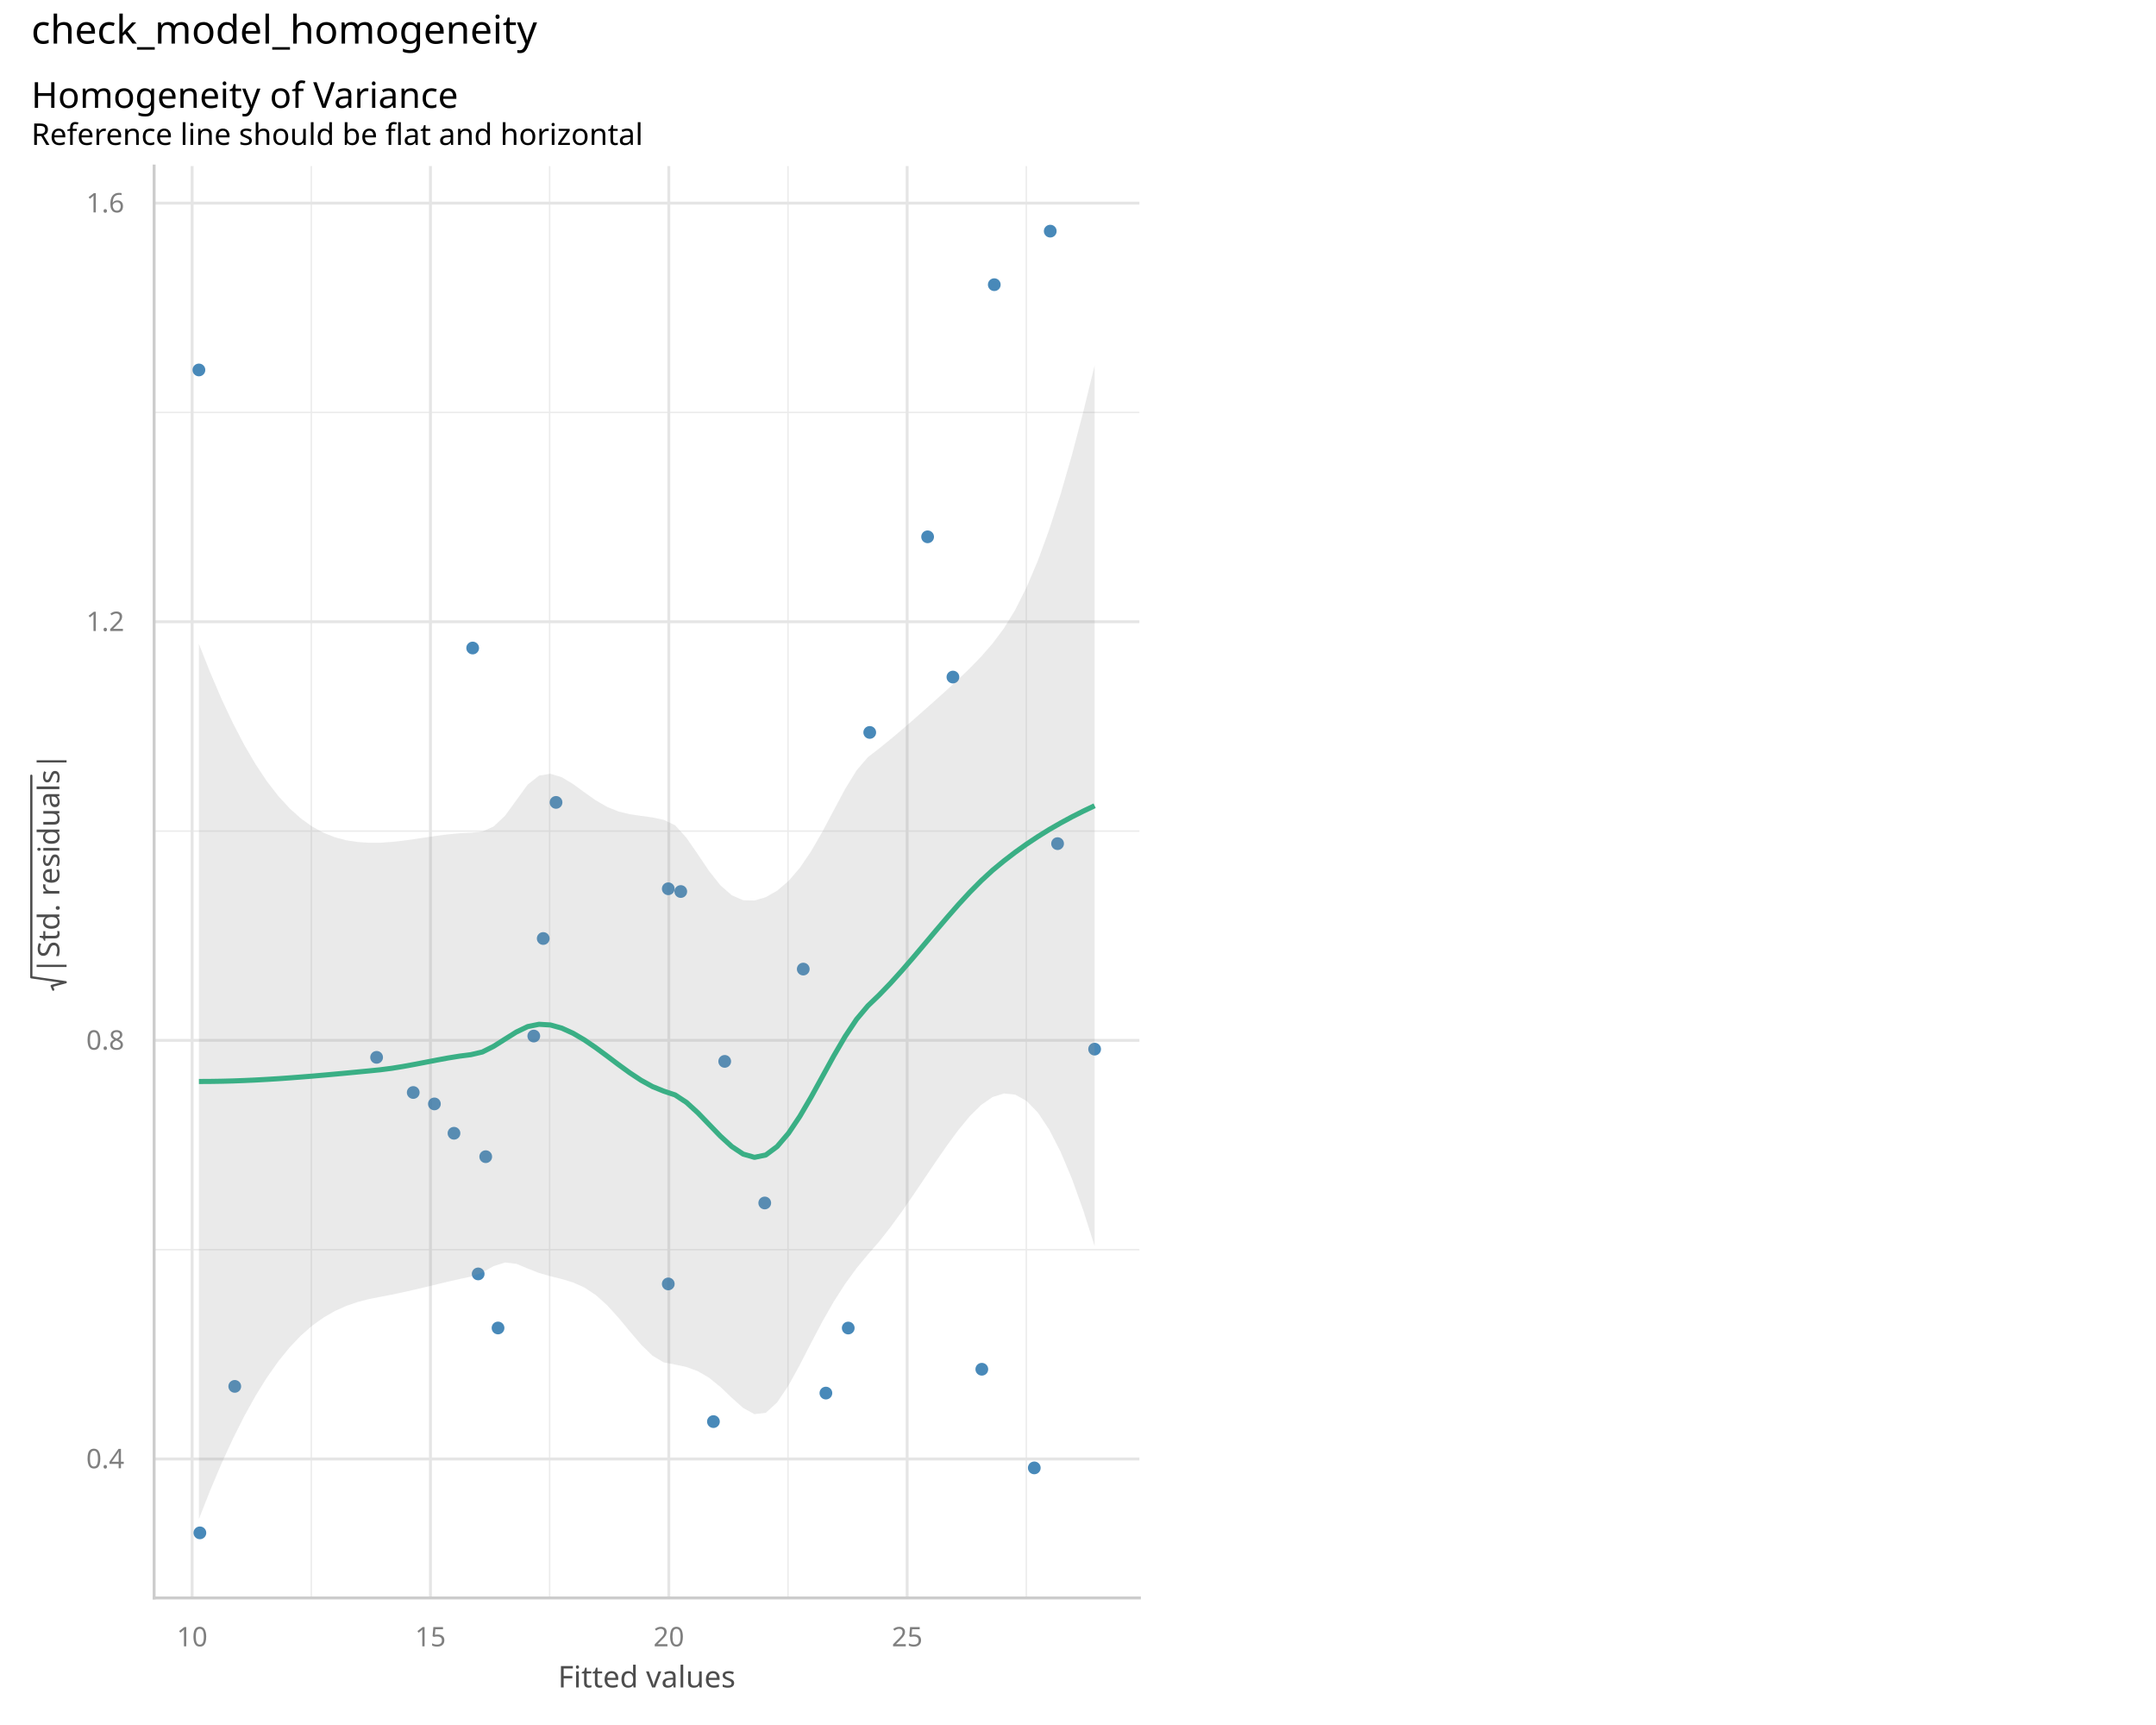
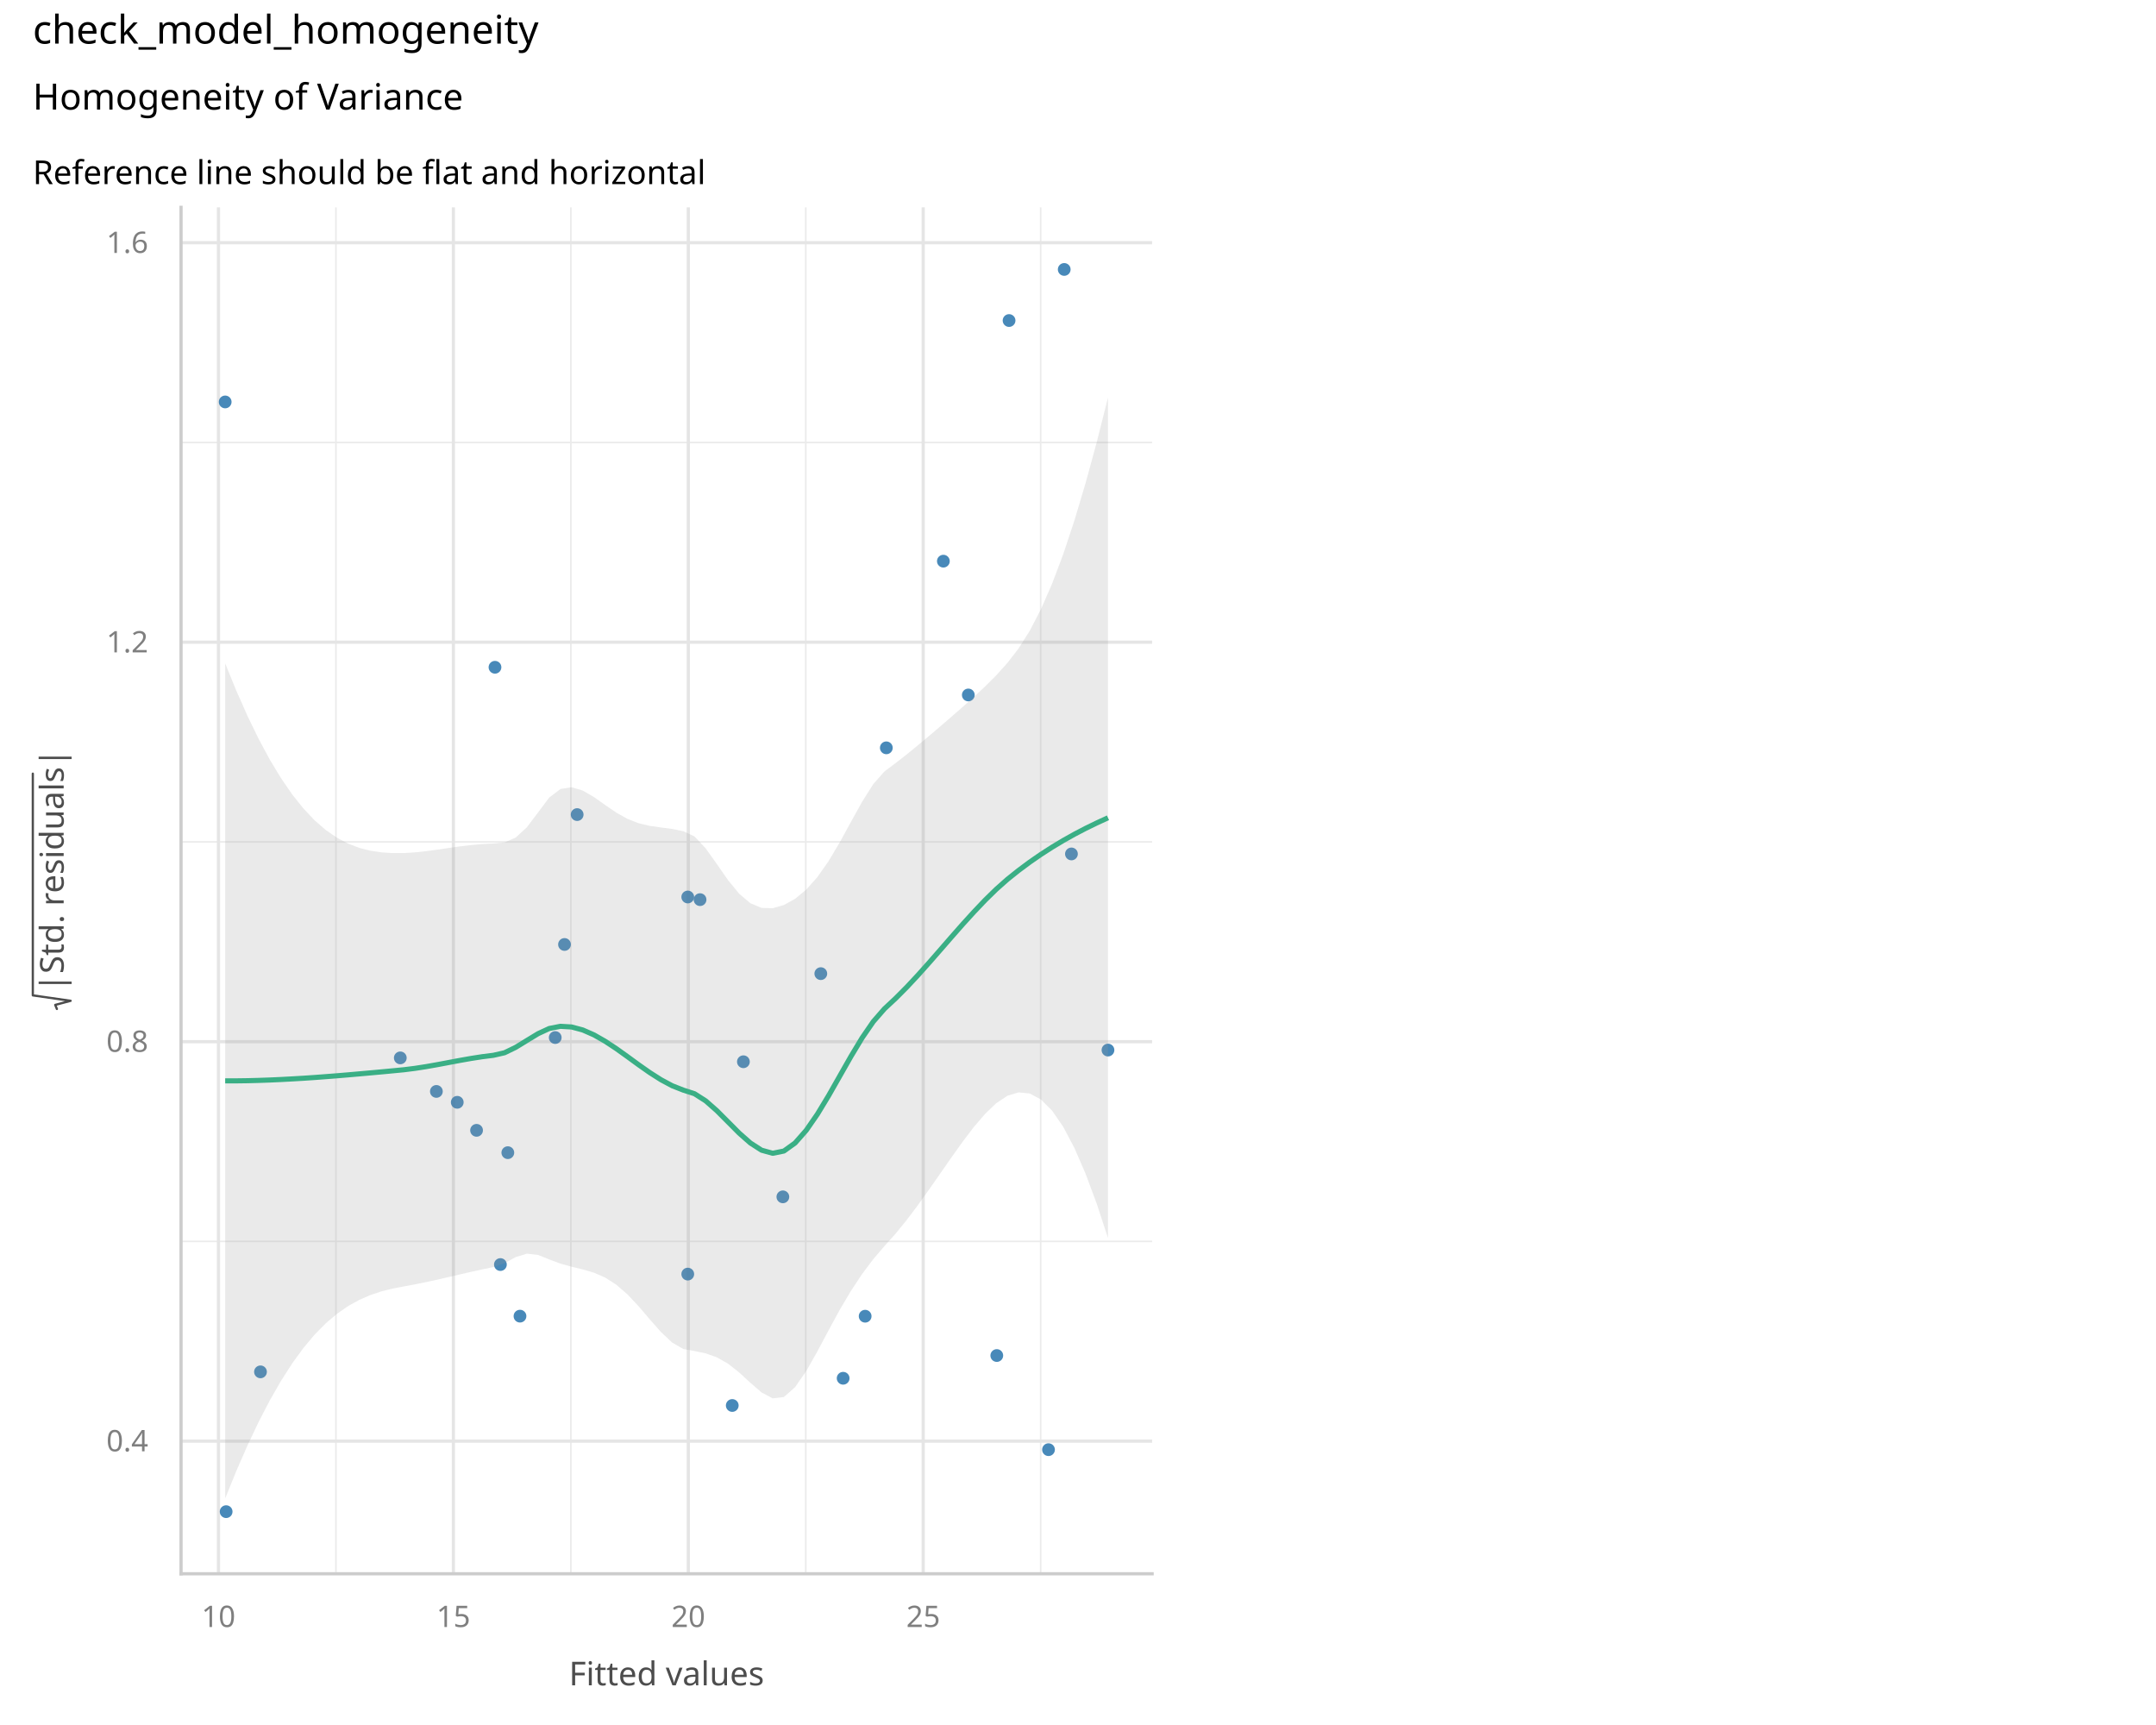
<svg xmlns="http://www.w3.org/2000/svg" class="svglite" data-engine-version="2.0" width="720.00pt" height="576.00pt" viewBox="0 0 720.00 576.00">
  <defs>
    <style type="text/css">
    .svglite line, .svglite polyline, .svglite polygon, .svglite path, .svglite rect, .svglite circle {
      fill: none;
      stroke: #000000;
      stroke-linecap: round;
      stroke-linejoin: round;
      stroke-miterlimit: 10.00;
    }
  </style>
  </defs>
  <rect width="100%" height="100%" style="stroke: none; fill: #FFFFFF;" />
  <defs>
    <clipPath id="cpMC4wMHw3MjAuMDB8MC4wMHw1NzYuMDA=">
      <rect x="0.00" y="0.00" width="720.00" height="576.00" />
    </clipPath>
  </defs>
  <g clip-path="url(#cpMC4wMHw3MjAuMDB8MC4wMHw1NzYuMDA=)">
-     <rect x="0" y="0.00" width="720.00" height="576.00" style="stroke-width: 1.07; stroke: #FFFFFF; fill: #FFFFFF;" />
+     <rect x="0.00" y="0.00" width="720.00" height="576.00" style="stroke-width: 1.07; stroke: #FFFFFF; fill: #FFFFFF;" />
  </g>
  <defs>
-     <clipPath id="cpNTEuNDd8NzE0LjUyfDU1LjQ0fDUzMy41OA==">
-       <rect x="51.47" y="55.44" width="663.05" height="478.13" />
+     <clipPath id="cpNjAuNDZ8NzE0LjUyfDY5LjIzfDUyNS41MA==">
+       <rect x="60.46" y="69.23" width="654.06" height="456.27" />
    </clipPath>
  </defs>
-   <g clip-path="url(#cpNTEuNDd8NzE0LjUyfDU1LjQ0fDUzMy41OA==)">
+   <g clip-path="url(#cpNjAuNDZ8NzE0LjUyfDY5LjIzfDUyNS41MA==)">
</g>
  <g clip-path="url(#cpMC4wMHw3MjAuMDB8MC4wMHw1NzYuMDA=)">
</g>
  <defs>
-     <clipPath id="cpNS40OHwzODUuNDl8MjIuNzh8NTcwLjUy">
-       <rect x="5.48" y="22.78" width="380.01" height="547.74" />
+     <clipPath id="cpNS40OHwzOTAuMjN8MjIuNzh8NTcwLjUy">
+       <rect x="5.48" y="22.78" width="384.75" height="547.74" />
    </clipPath>
  </defs>
-   <g clip-path="url(#cpNS40OHwzODUuNDl8MjIuNzh8NTcwLjUy)">
-     <rect x="5.48" y="22.78" width="380.01" height="547.74" style="stroke-width: 0.97; stroke: #FFFFFF; fill: #FFFFFF;" />
+   <g clip-path="url(#cpNS40OHwzOTAuMjN8MjIuNzh8NTcwLjUy)">
+     <rect x="5.48" y="22.78" width="384.75" height="547.74" style="stroke-width: 1.07; stroke: #FFFFFF; fill: #FFFFFF;" />
  </g>
  <g clip-path="url(#cpMC4wMHw3MjAuMDB8MC4wMHw1NzYuMDA=)">
</g>
  <defs>
-     <clipPath id="cpNTEuNDd8MzgwLjUxfDU1LjQ0fDUzMy41OA==">
-       <rect x="51.47" y="55.44" width="329.03" height="478.13" />
+     <clipPath id="cpNjAuNDZ8Mzg0Ljc1fDY5LjIzfDUyNS41MA==">
+       <rect x="60.46" y="69.23" width="324.29" height="456.27" />
    </clipPath>
  </defs>
-   <g clip-path="url(#cpNTEuNDd8MzgwLjUxfDU1LjQ0fDUzMy41OA==)">
-     <rect x="51.47" y="55.44" width="329.03" height="478.13" style="stroke-width: 0.97; stroke: none; fill: #FFFFFF;" />
-     <polyline points="51.47,417.28 380.51,417.28 " style="stroke-width: 0.48; stroke: #EBEBEB; stroke-linecap: butt;" />
-     <polyline points="51.47,277.50 380.51,277.50 " style="stroke-width: 0.48; stroke: #EBEBEB; stroke-linecap: butt;" />
-     <polyline points="51.47,137.72 380.51,137.72 " style="stroke-width: 0.48; stroke: #EBEBEB; stroke-linecap: butt;" />
-     <polyline points="103.96,533.58 103.96,55.44 " style="stroke-width: 0.48; stroke: #EBEBEB; stroke-linecap: butt;" />
-     <polyline points="183.55,533.58 183.55,55.44 " style="stroke-width: 0.48; stroke: #EBEBEB; stroke-linecap: butt;" />
-     <polyline points="263.15,533.58 263.15,55.44 " style="stroke-width: 0.48; stroke: #EBEBEB; stroke-linecap: butt;" />
-     <polyline points="342.74,533.58 342.74,55.44 " style="stroke-width: 0.48; stroke: #EBEBEB; stroke-linecap: butt;" />
-     <polyline points="51.47,487.17 380.51,487.17 " style="stroke-width: 0.97; stroke: #E5E5E5; stroke-linecap: butt;" />
-     <polyline points="51.47,347.39 380.51,347.39 " style="stroke-width: 0.97; stroke: #E5E5E5; stroke-linecap: butt;" />
-     <polyline points="51.47,207.61 380.51,207.61 " style="stroke-width: 0.97; stroke: #E5E5E5; stroke-linecap: butt;" />
-     <polyline points="51.47,67.82 380.51,67.82 " style="stroke-width: 0.97; stroke: #E5E5E5; stroke-linecap: butt;" />
-     <polyline points="64.16,533.58 64.16,55.44 " style="stroke-width: 0.97; stroke: #E5E5E5; stroke-linecap: butt;" />
-     <polyline points="143.75,533.58 143.75,55.44 " style="stroke-width: 0.97; stroke: #E5E5E5; stroke-linecap: butt;" />
-     <polyline points="223.35,533.58 223.35,55.44 " style="stroke-width: 0.97; stroke: #E5E5E5; stroke-linecap: butt;" />
-     <polyline points="302.95,533.58 302.95,55.44 " style="stroke-width: 0.97; stroke: #E5E5E5; stroke-linecap: butt;" />
-     <circle cx="268.25" cy="323.59" r="2.13" style="stroke-width: 0.00; stroke: none; fill: #1B6CA8; fill-opacity: 0.80;" />
-     <circle cx="255.39" cy="401.69" r="2.13" style="stroke-width: 0.00; stroke: none; fill: #1B6CA8; fill-opacity: 0.80;" />
-     <circle cx="318.23" cy="226.08" r="2.13" style="stroke-width: 0.00; stroke: none; fill: #1B6CA8; fill-opacity: 0.80;" />
-     <circle cx="238.25" cy="474.69" r="2.13" style="stroke-width: 0.00; stroke: none; fill: #1B6CA8; fill-opacity: 0.80;" />
-     <circle cx="178.26" cy="345.95" r="2.13" style="stroke-width: 0.00; stroke: none; fill: #1B6CA8; fill-opacity: 0.80;" />
-     <circle cx="227.34" cy="297.69" r="2.13" style="stroke-width: 0.00; stroke: none; fill: #1B6CA8; fill-opacity: 0.80;" />
-     <circle cx="151.61" cy="378.41" r="2.13" style="stroke-width: 0.00; stroke: none; fill: #1B6CA8; fill-opacity: 0.80;" />
-     <circle cx="283.27" cy="443.45" r="2.13" style="stroke-width: 0.00; stroke: none; fill: #1B6CA8; fill-opacity: 0.80;" />
-     <circle cx="275.81" cy="465.17" r="2.13" style="stroke-width: 0.00; stroke: none; fill: #1B6CA8; fill-opacity: 0.80;" />
-     <circle cx="223.17" cy="428.72" r="2.13" style="stroke-width: 0.00; stroke: none; fill: #1B6CA8; fill-opacity: 0.80;" />
-     <circle cx="223.17" cy="296.77" r="2.13" style="stroke-width: 0.00; stroke: none; fill: #1B6CA8; fill-opacity: 0.80;" />
-     <circle cx="145.07" cy="368.61" r="2.13" style="stroke-width: 0.00; stroke: none; fill: #1B6CA8; fill-opacity: 0.80;" />
-     <circle cx="162.21" cy="386.23" r="2.13" style="stroke-width: 0.00; stroke: none; fill: #1B6CA8; fill-opacity: 0.80;" />
-     <circle cx="159.69" cy="425.38" r="2.13" style="stroke-width: 0.00; stroke: none; fill: #1B6CA8; fill-opacity: 0.80;" />
-     <circle cx="78.40" cy="462.93" r="2.13" style="stroke-width: 0.00; stroke: none; fill: #1B6CA8; fill-opacity: 0.80;" />
-     <circle cx="66.75" cy="511.84" r="2.13" style="stroke-width: 0.00; stroke: none; fill: #1B6CA8; fill-opacity: 0.80;" />
-     <circle cx="66.43" cy="123.53" r="2.13" style="stroke-width: 0.00; stroke: none; fill: #1B6CA8; fill-opacity: 0.80;" />
-     <circle cx="332.04" cy="95.06" r="2.13" style="stroke-width: 0.00; stroke: none; fill: #1B6CA8; fill-opacity: 0.80;" />
-     <circle cx="365.55" cy="350.32" r="2.13" style="stroke-width: 0.00; stroke: none; fill: #1B6CA8; fill-opacity: 0.80;" />
-     <circle cx="350.73" cy="77.18" r="2.13" style="stroke-width: 0.00; stroke: none; fill: #1B6CA8; fill-opacity: 0.80;" />
-     <circle cx="309.78" cy="179.25" r="2.13" style="stroke-width: 0.00; stroke: none; fill: #1B6CA8; fill-opacity: 0.80;" />
-     <circle cx="181.41" cy="313.38" r="2.13" style="stroke-width: 0.00; stroke: none; fill: #1B6CA8; fill-opacity: 0.80;" />
-     <circle cx="185.69" cy="267.93" r="2.13" style="stroke-width: 0.00; stroke: none; fill: #1B6CA8; fill-opacity: 0.80;" />
-     <circle cx="138.00" cy="364.80" r="2.13" style="stroke-width: 0.00; stroke: none; fill: #1B6CA8; fill-opacity: 0.80;" />
-     <circle cx="157.85" cy="216.38" r="2.13" style="stroke-width: 0.00; stroke: none; fill: #1B6CA8; fill-opacity: 0.80;" />
-     <circle cx="345.40" cy="490.15" r="2.13" style="stroke-width: 0.00; stroke: none; fill: #1B6CA8; fill-opacity: 0.80;" />
-     <circle cx="327.88" cy="457.21" r="2.13" style="stroke-width: 0.00; stroke: none; fill: #1B6CA8; fill-opacity: 0.80;" />
-     <circle cx="353.18" cy="281.70" r="2.13" style="stroke-width: 0.00; stroke: none; fill: #1B6CA8; fill-opacity: 0.80;" />
-     <circle cx="166.32" cy="443.43" r="2.13" style="stroke-width: 0.00; stroke: none; fill: #1B6CA8; fill-opacity: 0.80;" />
-     <circle cx="242.02" cy="354.41" r="2.13" style="stroke-width: 0.00; stroke: none; fill: #1B6CA8; fill-opacity: 0.80;" />
-     <circle cx="125.77" cy="353.06" r="2.13" style="stroke-width: 0.00; stroke: none; fill: #1B6CA8; fill-opacity: 0.80;" />
-     <circle cx="290.45" cy="244.57" r="2.13" style="stroke-width: 0.00; stroke: none; fill: #1B6CA8; fill-opacity: 0.80;" />
-     <polygon points="66.43,215.02 70.22,224.61 74.00,233.44 77.79,241.48 81.57,248.74 85.36,255.21 89.15,260.89 92.93,265.79 96.72,269.92 100.51,273.32 104.29,276.02 108.08,278.09 111.87,279.58 115.65,280.58 119.44,281.16 123.22,281.40 127.01,281.39 130.80,281.14 134.58,280.71 138.37,280.19 142.16,279.62 145.94,279.07 149.73,278.59 153.51,278.24 157.30,278.06 161.09,277.66 164.87,275.97 168.66,272.38 172.45,267.18 176.23,261.98 180.02,258.98 183.81,258.37 187.59,259.52 191.38,261.80 195.16,264.56 198.95,267.24 202.74,269.43 206.52,270.96 210.31,271.88 214.10,272.44 217.88,272.95 221.67,273.76 225.46,275.57 229.24,279.75 233.03,285.25 236.81,290.87 240.60,295.64 244.39,298.95 248.17,300.59 251.96,300.70 255.75,299.57 259.53,297.41 263.32,294.18 267.11,289.78 270.89,284.21 274.68,277.65 278.46,270.50 282.25,263.43 286.04,257.25 289.82,252.84 293.61,249.91 297.40,246.84 301.18,243.65 304.97,240.37 308.75,237.04 312.54,233.67 316.33,230.26 320.11,226.76 323.90,223.12 327.69,219.21 331.47,214.87 335.26,209.81 339.05,203.61 342.83,196.08 346.62,187.15 350.40,176.78 354.19,165.01 357.98,151.90 361.76,137.54 365.55,122.01 365.55,416.09 361.76,404.16 357.98,393.62 354.19,384.61 350.40,377.21 346.62,371.53 342.83,367.63 339.05,365.52 335.26,365.13 331.47,366.32 327.69,368.93 323.90,372.67 320.11,377.25 316.33,382.38 312.54,387.85 308.75,393.47 304.97,399.08 301.18,404.54 297.40,409.74 293.61,414.56 289.82,418.91 286.04,423.48 282.25,428.68 278.46,434.59 274.68,441.20 270.89,448.38 267.11,455.73 263.32,462.64 259.53,468.27 255.75,471.75 251.96,472.21 248.17,470.13 244.39,466.75 240.60,463.14 236.81,460.06 233.03,457.85 229.24,456.46 225.46,455.65 221.67,454.93 217.88,452.67 214.10,449.00 210.31,444.55 206.52,439.98 202.74,435.82 198.95,432.42 195.16,429.92 191.38,428.23 187.59,427.08 183.81,426.14 180.02,425.06 176.23,423.59 172.45,422.01 168.66,421.57 164.87,422.77 161.09,424.89 157.30,426.27 153.51,427.07 149.73,427.93 145.94,428.84 142.16,429.75 138.37,430.65 134.58,431.50 130.80,432.30 127.01,433.03 123.22,433.77 119.44,434.75 115.65,436.05 111.87,437.75 108.08,439.92 104.29,442.63 100.51,445.95 96.72,449.93 92.93,454.59 89.15,459.96 85.36,466.05 81.57,472.87 77.79,480.41 74.00,488.65 70.22,497.59 66.43,507.21 " style="stroke-width: 0.00; stroke: none; stroke-linecap: butt; fill: #999999; fill-opacity: 0.20;" />
-     <polyline points="66.43,215.02 70.22,224.61 74.00,233.44 77.79,241.48 81.57,248.74 85.36,255.21 89.15,260.89 92.93,265.79 96.72,269.92 100.51,273.32 104.29,276.02 108.08,278.09 111.87,279.58 115.65,280.58 119.44,281.16 123.22,281.40 127.01,281.39 130.80,281.14 134.58,280.71 138.37,280.19 142.16,279.62 145.94,279.07 149.73,278.59 153.51,278.24 157.30,278.06 161.09,277.66 164.87,275.97 168.66,272.38 172.45,267.18 176.23,261.98 180.02,258.98 183.81,258.37 187.59,259.52 191.38,261.80 195.16,264.56 198.95,267.24 202.74,269.43 206.52,270.96 210.31,271.88 214.10,272.44 217.88,272.95 221.67,273.76 225.46,275.57 229.24,279.75 233.03,285.25 236.81,290.87 240.60,295.64 244.39,298.95 248.17,300.59 251.96,300.70 255.75,299.57 259.53,297.41 263.32,294.18 267.11,289.78 270.89,284.21 274.68,277.65 278.46,270.50 282.25,263.43 286.04,257.25 289.82,252.84 293.61,249.91 297.40,246.84 301.18,243.65 304.97,240.37 308.75,237.04 312.54,233.67 316.33,230.26 320.11,226.76 323.90,223.12 327.69,219.21 331.47,214.87 335.26,209.81 339.05,203.61 342.83,196.08 346.62,187.15 350.40,176.78 354.19,165.01 357.98,151.90 361.76,137.54 365.55,122.01 " style="stroke-width: 1.71; stroke: none; stroke-linecap: butt;" />
-     <polyline points="365.55,416.09 361.76,404.16 357.98,393.62 354.19,384.61 350.40,377.21 346.62,371.53 342.83,367.63 339.05,365.52 335.26,365.13 331.47,366.32 327.69,368.93 323.90,372.67 320.11,377.25 316.33,382.38 312.54,387.85 308.75,393.47 304.97,399.08 301.18,404.54 297.40,409.74 293.61,414.56 289.82,418.91 286.04,423.48 282.25,428.68 278.46,434.59 274.68,441.20 270.89,448.38 267.11,455.73 263.32,462.64 259.53,468.27 255.75,471.75 251.96,472.21 248.17,470.13 244.39,466.75 240.60,463.14 236.81,460.06 233.03,457.85 229.24,456.46 225.46,455.65 221.67,454.93 217.88,452.67 214.10,449.00 210.31,444.55 206.52,439.98 202.74,435.82 198.95,432.42 195.16,429.92 191.38,428.23 187.59,427.08 183.81,426.14 180.02,425.06 176.23,423.59 172.45,422.01 168.66,421.57 164.87,422.77 161.09,424.89 157.30,426.27 153.51,427.07 149.73,427.93 145.94,428.84 142.16,429.75 138.37,430.65 134.58,431.50 130.80,432.30 127.01,433.03 123.22,433.77 119.44,434.75 115.65,436.05 111.87,437.75 108.08,439.92 104.29,442.63 100.51,445.95 96.72,449.93 92.93,454.59 89.15,459.96 85.36,466.05 81.57,472.87 77.79,480.41 74.00,488.65 70.22,497.59 66.43,507.21 " style="stroke-width: 1.71; stroke: none; stroke-linecap: butt;" />
-     <polyline points="66.43,361.12 70.22,361.10 74.00,361.04 77.79,360.94 81.57,360.80 85.36,360.63 89.15,360.42 92.93,360.19 96.72,359.92 100.51,359.63 104.29,359.33 108.08,359.00 111.87,358.66 115.65,358.31 119.44,357.95 123.22,357.59 127.01,357.21 130.80,356.72 134.58,356.11 138.37,355.42 142.16,354.69 145.94,353.96 149.73,353.26 153.51,352.65 157.30,352.16 161.09,351.27 164.87,349.37 168.66,346.97 172.45,344.60 176.23,342.79 180.02,342.02 183.81,342.25 187.59,343.30 191.38,345.02 195.16,347.24 198.95,349.83 202.74,352.62 206.52,355.47 210.31,358.22 214.10,360.72 217.88,362.81 221.67,364.35 225.46,365.61 229.24,368.10 233.03,371.55 236.81,375.47 240.60,379.39 244.39,382.85 248.17,385.36 251.96,386.45 255.75,385.66 259.53,382.84 263.32,378.41 267.11,372.76 270.89,366.30 274.68,359.42 278.46,352.54 282.25,346.06 286.04,340.37 289.82,335.87 293.61,332.23 297.40,328.29 301.18,324.10 304.97,319.73 308.75,315.26 312.54,310.76 316.33,306.32 320.11,302.00 323.90,297.89 327.69,294.07 331.47,290.59 335.26,287.47 339.05,284.56 342.83,281.86 346.62,279.34 350.40,276.99 354.19,274.81 357.98,272.76 361.76,270.85 365.55,269.05 " style="stroke-width: 1.71; stroke: #3AAF85; stroke-linecap: butt;" />
+   <g clip-path="url(#cpNjAuNDZ8Mzg0Ljc1fDY5LjIzfDUyNS41MA==)">
+     <rect x="60.46" y="69.23" width="324.29" height="456.27" style="stroke-width: 1.07; stroke: none; fill: #FFFFFF;" />
+     <polyline points="60.46,414.52 384.75,414.52 " style="stroke-width: 0.53; stroke: #EBEBEB; stroke-linecap: butt;" />
+     <polyline points="60.46,281.13 384.75,281.13 " style="stroke-width: 0.53; stroke: #EBEBEB; stroke-linecap: butt;" />
+     <polyline points="60.46,147.74 384.75,147.74 " style="stroke-width: 0.53; stroke: #EBEBEB; stroke-linecap: butt;" />
+     <polyline points="112.18,525.50 112.18,69.23 " style="stroke-width: 0.53; stroke: #EBEBEB; stroke-linecap: butt;" />
+     <polyline points="190.63,525.50 190.63,69.23 " style="stroke-width: 0.53; stroke: #EBEBEB; stroke-linecap: butt;" />
+     <polyline points="269.08,525.50 269.08,69.23 " style="stroke-width: 0.53; stroke: #EBEBEB; stroke-linecap: butt;" />
+     <polyline points="347.53,525.50 347.53,69.23 " style="stroke-width: 0.53; stroke: #EBEBEB; stroke-linecap: butt;" />
+     <polyline points="60.46,481.22 384.75,481.22 " style="stroke-width: 1.07; stroke: #E5E5E5; stroke-linecap: butt;" />
+     <polyline points="60.46,347.83 384.75,347.83 " style="stroke-width: 1.07; stroke: #E5E5E5; stroke-linecap: butt;" />
+     <polyline points="60.46,214.44 384.75,214.44 " style="stroke-width: 1.07; stroke: #E5E5E5; stroke-linecap: butt;" />
+     <polyline points="60.46,81.04 384.75,81.04 " style="stroke-width: 1.07; stroke: #E5E5E5; stroke-linecap: butt;" />
+     <polyline points="72.96,525.50 72.96,69.23 " style="stroke-width: 1.07; stroke: #E5E5E5; stroke-linecap: butt;" />
+     <polyline points="151.41,525.50 151.41,69.23 " style="stroke-width: 1.07; stroke: #E5E5E5; stroke-linecap: butt;" />
+     <polyline points="229.86,525.50 229.86,69.23 " style="stroke-width: 1.07; stroke: #E5E5E5; stroke-linecap: butt;" />
+     <polyline points="308.31,525.50 308.31,69.23 " style="stroke-width: 1.07; stroke: #E5E5E5; stroke-linecap: butt;" />
+     <circle cx="274.11" cy="325.11" r="2.13" style="stroke-width: 0.00; stroke: none; fill: #1B6CA8; fill-opacity: 0.80;" />
+     <circle cx="261.44" cy="399.64" r="2.13" style="stroke-width: 0.00; stroke: none; fill: #1B6CA8; fill-opacity: 0.80;" />
+     <circle cx="323.37" cy="232.06" r="2.13" style="stroke-width: 0.00; stroke: none; fill: #1B6CA8; fill-opacity: 0.80;" />
+     <circle cx="244.54" cy="469.31" r="2.13" style="stroke-width: 0.00; stroke: none; fill: #1B6CA8; fill-opacity: 0.80;" />
+     <circle cx="185.42" cy="346.45" r="2.13" style="stroke-width: 0.00; stroke: none; fill: #1B6CA8; fill-opacity: 0.80;" />
+     <circle cx="233.78" cy="300.40" r="2.13" style="stroke-width: 0.00; stroke: none; fill: #1B6CA8; fill-opacity: 0.80;" />
+     <circle cx="159.15" cy="377.43" r="2.13" style="stroke-width: 0.00; stroke: none; fill: #1B6CA8; fill-opacity: 0.80;" />
+     <circle cx="288.92" cy="439.50" r="2.13" style="stroke-width: 0.00; stroke: none; fill: #1B6CA8; fill-opacity: 0.80;" />
+     <circle cx="281.57" cy="460.22" r="2.13" style="stroke-width: 0.00; stroke: none; fill: #1B6CA8; fill-opacity: 0.80;" />
+     <circle cx="229.68" cy="425.44" r="2.13" style="stroke-width: 0.00; stroke: none; fill: #1B6CA8; fill-opacity: 0.80;" />
+     <circle cx="229.68" cy="299.52" r="2.13" style="stroke-width: 0.00; stroke: none; fill: #1B6CA8; fill-opacity: 0.80;" />
+     <circle cx="152.70" cy="368.07" r="2.13" style="stroke-width: 0.00; stroke: none; fill: #1B6CA8; fill-opacity: 0.80;" />
+     <circle cx="169.59" cy="384.89" r="2.13" style="stroke-width: 0.00; stroke: none; fill: #1B6CA8; fill-opacity: 0.80;" />
+     <circle cx="167.11" cy="422.25" r="2.13" style="stroke-width: 0.00; stroke: none; fill: #1B6CA8; fill-opacity: 0.80;" />
+     <circle cx="86.99" cy="458.08" r="2.13" style="stroke-width: 0.00; stroke: none; fill: #1B6CA8; fill-opacity: 0.80;" />
+     <circle cx="75.52" cy="504.76" r="2.13" style="stroke-width: 0.00; stroke: none; fill: #1B6CA8; fill-opacity: 0.80;" />
+     <circle cx="75.20" cy="134.21" r="2.13" style="stroke-width: 0.00; stroke: none; fill: #1B6CA8; fill-opacity: 0.80;" />
+     <circle cx="336.98" cy="107.03" r="2.13" style="stroke-width: 0.00; stroke: none; fill: #1B6CA8; fill-opacity: 0.80;" />
+     <circle cx="370.01" cy="350.63" r="2.13" style="stroke-width: 0.00; stroke: none; fill: #1B6CA8; fill-opacity: 0.80;" />
+     <circle cx="355.40" cy="89.97" r="2.13" style="stroke-width: 0.00; stroke: none; fill: #1B6CA8; fill-opacity: 0.80;" />
+     <circle cx="315.04" cy="187.38" r="2.13" style="stroke-width: 0.00; stroke: none; fill: #1B6CA8; fill-opacity: 0.80;" />
+     <circle cx="188.52" cy="315.37" r="2.13" style="stroke-width: 0.00; stroke: none; fill: #1B6CA8; fill-opacity: 0.80;" />
+     <circle cx="192.74" cy="272.00" r="2.13" style="stroke-width: 0.00; stroke: none; fill: #1B6CA8; fill-opacity: 0.80;" />
+     <circle cx="145.73" cy="364.44" r="2.13" style="stroke-width: 0.00; stroke: none; fill: #1B6CA8; fill-opacity: 0.80;" />
+     <circle cx="165.30" cy="222.81" r="2.13" style="stroke-width: 0.00; stroke: none; fill: #1B6CA8; fill-opacity: 0.80;" />
+     <circle cx="350.15" cy="484.06" r="2.13" style="stroke-width: 0.00; stroke: none; fill: #1B6CA8; fill-opacity: 0.80;" />
+     <circle cx="332.88" cy="452.63" r="2.13" style="stroke-width: 0.00; stroke: none; fill: #1B6CA8; fill-opacity: 0.80;" />
+     <circle cx="357.81" cy="285.14" r="2.13" style="stroke-width: 0.00; stroke: none; fill: #1B6CA8; fill-opacity: 0.80;" />
+     <circle cx="173.65" cy="439.48" r="2.13" style="stroke-width: 0.00; stroke: none; fill: #1B6CA8; fill-opacity: 0.80;" />
+     <circle cx="248.26" cy="354.53" r="2.13" style="stroke-width: 0.00; stroke: none; fill: #1B6CA8; fill-opacity: 0.80;" />
+     <circle cx="133.68" cy="353.24" r="2.13" style="stroke-width: 0.00; stroke: none; fill: #1B6CA8; fill-opacity: 0.80;" />
+     <circle cx="295.99" cy="249.71" r="2.13" style="stroke-width: 0.00; stroke: none; fill: #1B6CA8; fill-opacity: 0.80;" />
+     <polygon points="75.20,221.51 78.93,230.66 82.66,239.08 86.39,246.76 90.12,253.69 93.86,259.86 97.59,265.28 101.32,269.95 105.05,273.90 108.78,277.14 112.51,279.72 116.25,281.69 119.98,283.12 123.71,284.07 127.44,284.62 131.17,284.86 134.91,284.85 138.64,284.61 142.37,284.20 146.10,283.70 149.83,283.15 153.56,282.63 157.30,282.18 161.03,281.84 164.76,281.66 168.49,281.29 172.22,279.68 175.95,276.24 179.69,271.29 183.42,266.32 187.15,263.46 190.88,262.87 194.61,263.97 198.35,266.15 202.08,268.79 205.81,271.34 209.54,273.43 213.27,274.89 217.00,275.77 220.74,276.30 224.47,276.79 228.20,277.56 231.93,279.29 235.66,283.28 239.40,288.52 243.13,293.89 246.86,298.44 250.59,301.60 254.32,303.16 258.05,303.27 261.79,302.19 265.52,300.13 269.25,297.05 272.98,292.85 276.71,287.54 280.44,281.27 284.18,274.45 287.91,267.71 291.64,261.81 295.37,257.60 299.10,254.80 302.84,251.88 306.57,248.83 310.30,245.71 314.03,242.53 317.76,239.31 321.49,236.05 325.23,232.71 328.96,229.24 332.69,225.50 336.42,221.37 340.15,216.54 343.89,210.62 347.62,203.44 351.35,194.91 355.08,185.02 358.81,173.78 362.54,161.28 366.28,147.58 370.01,132.75 370.01,413.39 366.28,402.00 362.54,391.95 358.81,383.34 355.08,376.28 351.35,370.86 347.62,367.14 343.89,365.13 340.15,364.76 336.42,365.89 332.69,368.38 328.96,371.95 325.23,376.32 321.49,381.22 317.76,386.44 314.03,391.80 310.30,397.15 306.57,402.37 302.84,407.32 299.10,411.92 295.37,416.08 291.64,420.44 287.91,425.40 284.18,431.04 280.44,437.35 276.71,444.20 272.98,451.22 269.25,457.80 265.52,463.18 261.79,466.49 258.05,466.93 254.32,464.95 250.59,461.73 246.86,458.29 243.13,455.35 239.40,453.23 235.66,451.91 231.93,451.13 228.20,450.45 224.47,448.29 220.74,444.79 217.00,440.55 213.27,436.18 209.54,432.21 205.81,428.97 202.08,426.59 198.35,424.97 194.61,423.88 190.88,422.97 187.15,421.94 183.42,420.54 179.69,419.04 175.95,418.61 172.22,419.76 168.49,421.78 164.76,423.10 161.03,423.86 157.30,424.69 153.56,425.55 149.83,426.42 146.10,427.28 142.37,428.09 138.64,428.85 134.91,429.55 131.17,430.26 127.44,431.19 123.71,432.43 119.98,434.05 116.25,436.12 112.51,438.72 108.78,441.88 105.05,445.67 101.32,450.12 97.59,455.24 93.86,461.06 90.12,467.57 86.39,474.76 82.66,482.63 78.93,491.16 75.20,500.34 " style="stroke-width: 0.00; stroke: none; stroke-linecap: butt; fill: #999999; fill-opacity: 0.20;" />
+     <polyline points="75.20,221.51 78.93,230.66 82.66,239.08 86.39,246.76 90.12,253.69 93.86,259.86 97.59,265.28 101.32,269.95 105.05,273.90 108.78,277.14 112.51,279.72 116.25,281.69 119.98,283.12 123.71,284.07 127.44,284.62 131.17,284.86 134.91,284.85 138.64,284.61 142.37,284.20 146.10,283.70 149.83,283.15 153.56,282.63 157.30,282.18 161.03,281.84 164.76,281.66 168.49,281.29 172.22,279.68 175.95,276.24 179.69,271.29 183.42,266.32 187.15,263.46 190.88,262.87 194.61,263.97 198.35,266.15 202.08,268.79 205.81,271.34 209.54,273.43 213.27,274.89 217.00,275.77 220.74,276.30 224.47,276.79 228.20,277.56 231.93,279.29 235.66,283.28 239.40,288.52 243.13,293.89 246.86,298.44 250.59,301.60 254.32,303.16 258.05,303.27 261.79,302.19 265.52,300.13 269.25,297.05 272.98,292.85 276.71,287.54 280.44,281.27 284.18,274.45 287.91,267.71 291.64,261.81 295.37,257.60 299.10,254.80 302.84,251.88 306.57,248.83 310.30,245.71 314.03,242.53 317.76,239.31 321.49,236.05 325.23,232.71 328.96,229.24 332.69,225.50 336.42,221.37 340.15,216.54 343.89,210.62 347.62,203.44 351.35,194.91 355.08,185.02 358.81,173.78 362.54,161.28 366.28,147.58 370.01,132.75 " style="stroke-width: 1.71; stroke: none; stroke-linecap: butt;" />
+     <polyline points="370.01,413.39 366.28,402.00 362.54,391.95 358.81,383.34 355.08,376.28 351.35,370.86 347.62,367.14 343.89,365.13 340.15,364.76 336.42,365.89 332.69,368.38 328.96,371.95 325.23,376.32 321.49,381.22 317.76,386.44 314.03,391.80 310.30,397.15 306.57,402.37 302.84,407.32 299.10,411.92 295.37,416.08 291.64,420.44 287.91,425.40 284.18,431.04 280.44,437.35 276.71,444.20 272.98,451.22 269.25,457.80 265.52,463.18 261.79,466.49 258.05,466.93 254.32,464.95 250.59,461.73 246.86,458.29 243.13,455.35 239.40,453.23 235.66,451.91 231.93,451.13 228.20,450.45 224.47,448.29 220.74,444.79 217.00,440.55 213.27,436.18 209.54,432.21 205.81,428.97 202.08,426.59 198.35,424.97 194.61,423.88 190.88,422.97 187.15,421.94 183.42,420.54 179.69,419.04 175.95,418.61 172.22,419.76 168.49,421.78 164.76,423.10 161.03,423.86 157.30,424.69 153.56,425.55 149.83,426.42 146.10,427.28 142.37,428.09 138.64,428.85 134.91,429.55 131.17,430.26 127.44,431.19 123.71,432.43 119.98,434.05 116.25,436.12 112.51,438.72 108.78,441.88 105.05,445.67 101.32,450.12 97.59,455.24 93.86,461.06 90.12,467.57 86.39,474.76 82.66,482.63 78.93,491.16 75.20,500.34 " style="stroke-width: 1.71; stroke: none; stroke-linecap: butt;" />
+     <polyline points="75.20,360.92 78.93,360.91 82.66,360.86 86.39,360.76 90.12,360.63 93.86,360.46 97.59,360.26 101.32,360.04 105.05,359.79 108.78,359.51 112.51,359.22 116.25,358.91 119.98,358.58 123.71,358.25 127.44,357.91 131.17,357.56 134.91,357.20 138.64,356.73 142.37,356.15 146.10,355.49 149.83,354.79 153.56,354.09 157.30,353.43 161.03,352.85 164.76,352.38 168.49,351.53 172.22,349.72 175.95,347.43 179.69,345.16 183.42,343.43 187.15,342.70 190.88,342.92 194.61,343.92 198.35,345.56 202.08,347.69 205.81,350.15 209.54,352.82 213.27,355.54 217.00,358.16 220.74,360.54 224.47,362.54 228.20,364.01 231.93,365.21 235.66,367.59 239.40,370.88 243.13,374.62 246.86,378.37 250.59,381.66 254.32,384.06 258.05,385.10 261.79,384.34 265.52,381.66 269.25,377.42 272.98,372.03 276.71,365.87 280.44,359.31 284.18,352.74 287.91,346.55 291.64,341.12 295.37,336.84 299.10,333.36 302.84,329.60 306.57,325.60 310.30,321.43 314.03,317.16 317.76,312.87 321.49,308.63 325.23,304.52 328.96,300.59 332.69,296.94 336.42,293.63 340.15,290.65 343.89,287.87 347.62,285.29 351.35,282.89 355.08,280.65 358.81,278.56 362.54,276.61 366.28,274.79 370.01,273.07 " style="stroke-width: 1.71; stroke: #3AAF85; stroke-linecap: butt;" />
  </g>
  <g clip-path="url(#cpMC4wMHw3MjAuMDB8MC4wMHw1NzYuMDA=)">
-     <polyline points="51.47,533.58 51.47,55.44 " style="stroke-width: 0.97; stroke: #CCCCCC; stroke-linecap: square;" />
-     <text x="41.51" y="490.27" text-anchor="end" style="font-size: 9.00px; fill: #7F7F7F; font-family: sans;" textLength="12.51px" lengthAdjust="spacingAndGlyphs">0.4</text>
-     <text x="41.51" y="350.49" text-anchor="end" style="font-size: 9.00px; fill: #7F7F7F; font-family: sans;" textLength="12.51px" lengthAdjust="spacingAndGlyphs">0.8</text>
-     <text x="41.51" y="210.70" text-anchor="end" style="font-size: 9.00px; fill: #7F7F7F; font-family: sans;" textLength="12.51px" lengthAdjust="spacingAndGlyphs">1.2</text>
-     <text x="41.51" y="70.92" text-anchor="end" style="font-size: 9.00px; fill: #7F7F7F; font-family: sans;" textLength="12.51px" lengthAdjust="spacingAndGlyphs">1.6</text>
-     <polyline points="51.47,533.58 380.51,533.58 " style="stroke-width: 0.97; stroke: #CCCCCC; stroke-linecap: square;" />
-     <text x="64.16" y="549.73" text-anchor="middle" style="font-size: 9.00px; fill: #7F7F7F; font-family: sans;" textLength="10.01px" lengthAdjust="spacingAndGlyphs">10</text>
-     <text x="143.75" y="549.73" text-anchor="middle" style="font-size: 9.00px; fill: #7F7F7F; font-family: sans;" textLength="10.01px" lengthAdjust="spacingAndGlyphs">15</text>
-     <text x="223.35" y="549.73" text-anchor="middle" style="font-size: 9.00px; fill: #7F7F7F; font-family: sans;" textLength="10.01px" lengthAdjust="spacingAndGlyphs">20</text>
-     <text x="302.95" y="549.73" text-anchor="middle" style="font-size: 9.00px; fill: #7F7F7F; font-family: sans;" textLength="10.01px" lengthAdjust="spacingAndGlyphs">25</text>
-     <text x="215.99" y="563.46" text-anchor="middle" style="font-size: 10.00px; fill: #4D4D4D; font-family: sans;" textLength="56.70px" lengthAdjust="spacingAndGlyphs">Fitted values</text>
-     <polyline points="17.77,330.46 17.26,329.22 21.94,327.98 10.46,326.33 10.46,259.02 " style="stroke-width: 0.75; stroke: #4D4D4D;" />
-     <text transform="translate(19.82,325.27) rotate(-90)" style="font-size: 10.00px; fill: #4D4D4D; font-family: sans;" textLength="65.79px" lengthAdjust="spacingAndGlyphs">|Std. residuals|</text>
-     <text x="10.46" y="48.39" style="font-size: 10.00px; font-family: sans;" textLength="192.36px" lengthAdjust="spacingAndGlyphs">Reference line should be flat and horizontal</text>
-     <text x="10.46" y="36.02" style="font-size: 12.00px; font-family: sans;" textLength="134.76px" lengthAdjust="spacingAndGlyphs">Homogeneity of Variance</text>
-     <text x="10.46" y="14.56" style="font-size: 13.20px; font-family: sans;" textLength="160.74px" lengthAdjust="spacingAndGlyphs">check_model_homogeneity</text>
+     <polyline points="60.46,525.50 60.46,69.23 " style="stroke-width: 1.07; stroke: #CCCCCC; stroke-linecap: square;" />
+     <text x="49.50" y="484.62" text-anchor="end" style="font-size: 9.90px; fill: #7F7F7F; font-family: sans;" textLength="13.76px" lengthAdjust="spacingAndGlyphs">0.4</text>
+     <text x="49.50" y="351.23" text-anchor="end" style="font-size: 9.90px; fill: #7F7F7F; font-family: sans;" textLength="13.76px" lengthAdjust="spacingAndGlyphs">0.8</text>
+     <text x="49.50" y="217.84" text-anchor="end" style="font-size: 9.90px; fill: #7F7F7F; font-family: sans;" textLength="13.76px" lengthAdjust="spacingAndGlyphs">1.2</text>
+     <text x="49.50" y="84.45" text-anchor="end" style="font-size: 9.90px; fill: #7F7F7F; font-family: sans;" textLength="13.76px" lengthAdjust="spacingAndGlyphs">1.6</text>
+     <polyline points="60.46,525.50 384.75,525.50 " style="stroke-width: 1.07; stroke: #CCCCCC; stroke-linecap: square;" />
+     <text x="72.96" y="543.27" text-anchor="middle" style="font-size: 9.90px; fill: #7F7F7F; font-family: sans;" textLength="11.01px" lengthAdjust="spacingAndGlyphs">10</text>
+     <text x="151.41" y="543.27" text-anchor="middle" style="font-size: 9.90px; fill: #7F7F7F; font-family: sans;" textLength="11.01px" lengthAdjust="spacingAndGlyphs">15</text>
+     <text x="229.86" y="543.27" text-anchor="middle" style="font-size: 9.90px; fill: #7F7F7F; font-family: sans;" textLength="11.01px" lengthAdjust="spacingAndGlyphs">20</text>
+     <text x="308.31" y="543.27" text-anchor="middle" style="font-size: 9.90px; fill: #7F7F7F; font-family: sans;" textLength="11.01px" lengthAdjust="spacingAndGlyphs">25</text>
+     <text x="222.60" y="562.76" text-anchor="middle" style="font-size: 11.00px; fill: #4D4D4D; font-family: sans;" textLength="62.37px" lengthAdjust="spacingAndGlyphs">Fitted values</text>
+     <polyline points="19.00,336.91 18.44,335.55 23.59,334.18 10.96,332.37 10.96,258.33 " style="stroke-width: 0.75; stroke: #4D4D4D;" />
+     <text transform="translate(21.26,331.20) rotate(-90)" style="font-size: 11.00px; fill: #4D4D4D; font-family: sans;" textLength="72.37px" lengthAdjust="spacingAndGlyphs">|Std. residuals|</text>
+     <text x="10.96" y="61.47" style="font-size: 11.00px; font-family: sans;" textLength="211.60px" lengthAdjust="spacingAndGlyphs">Reference line should be flat and horizontal</text>
+     <text x="10.96" y="36.59" style="font-size: 12.10px; font-family: sans;" textLength="135.89px" lengthAdjust="spacingAndGlyphs">Homogeneity of Variance</text>
+     <text x="10.96" y="14.56" style="font-size: 13.20px; font-family: sans;" textLength="160.74px" lengthAdjust="spacingAndGlyphs">check_model_homogeneity</text>
  </g>
</svg>
